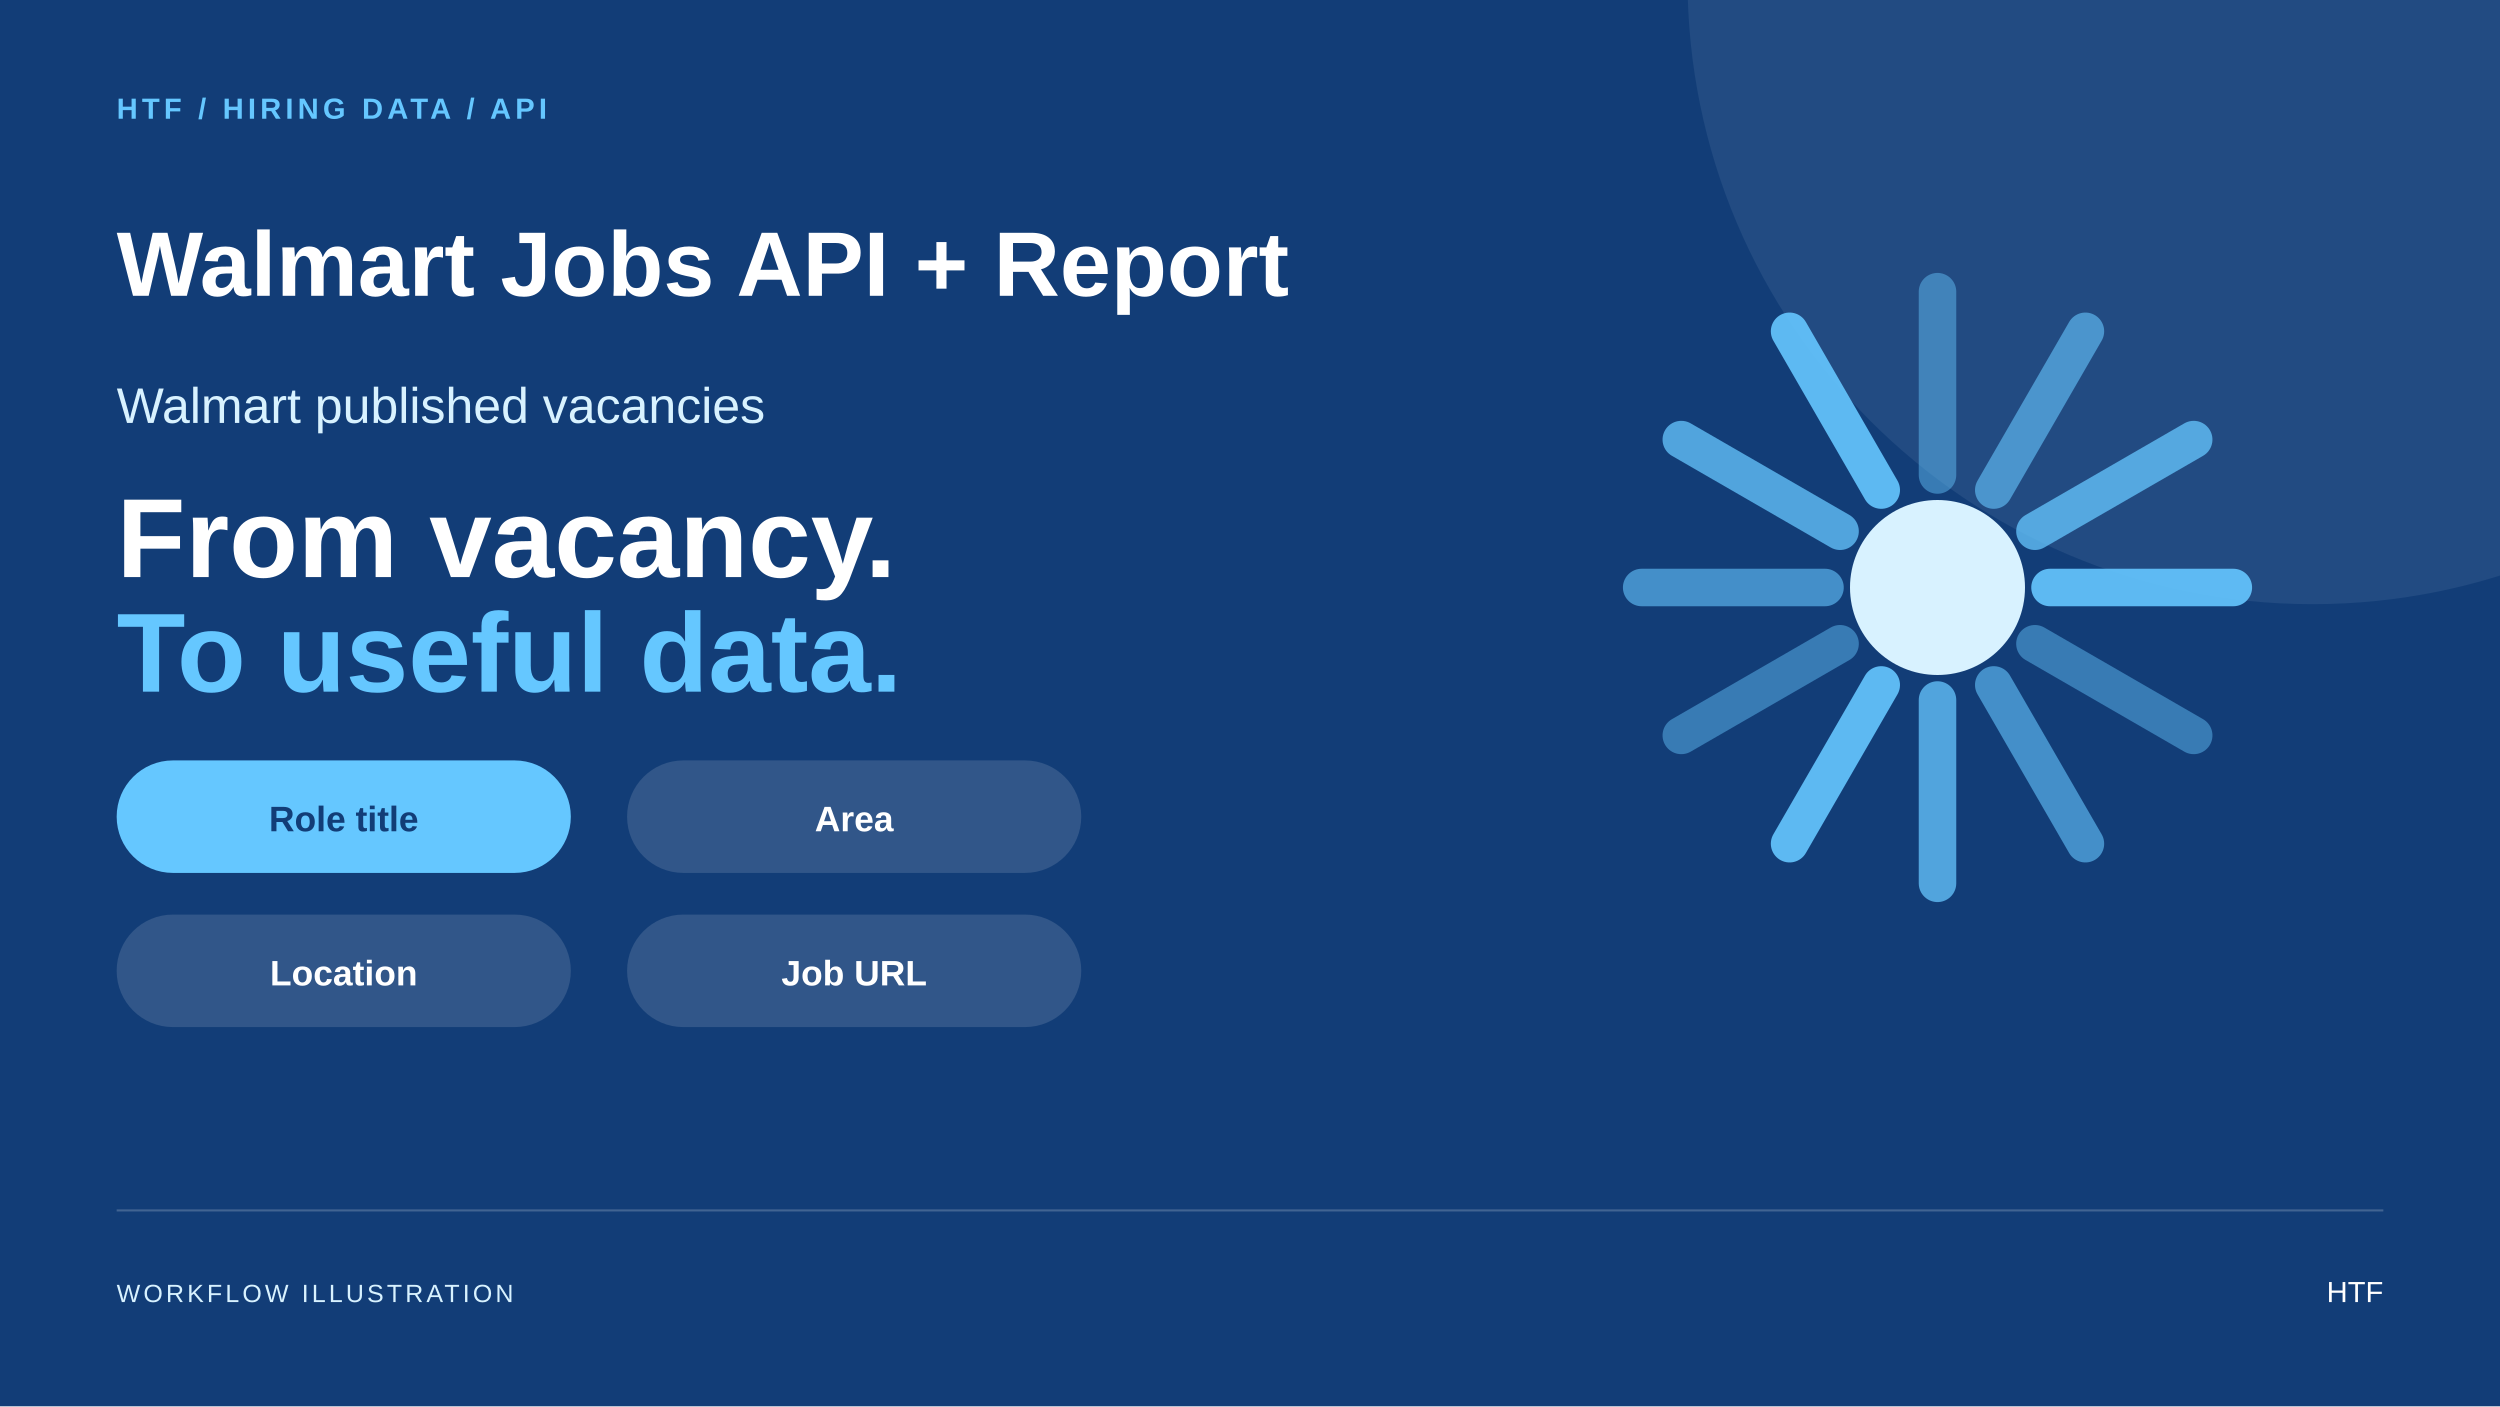
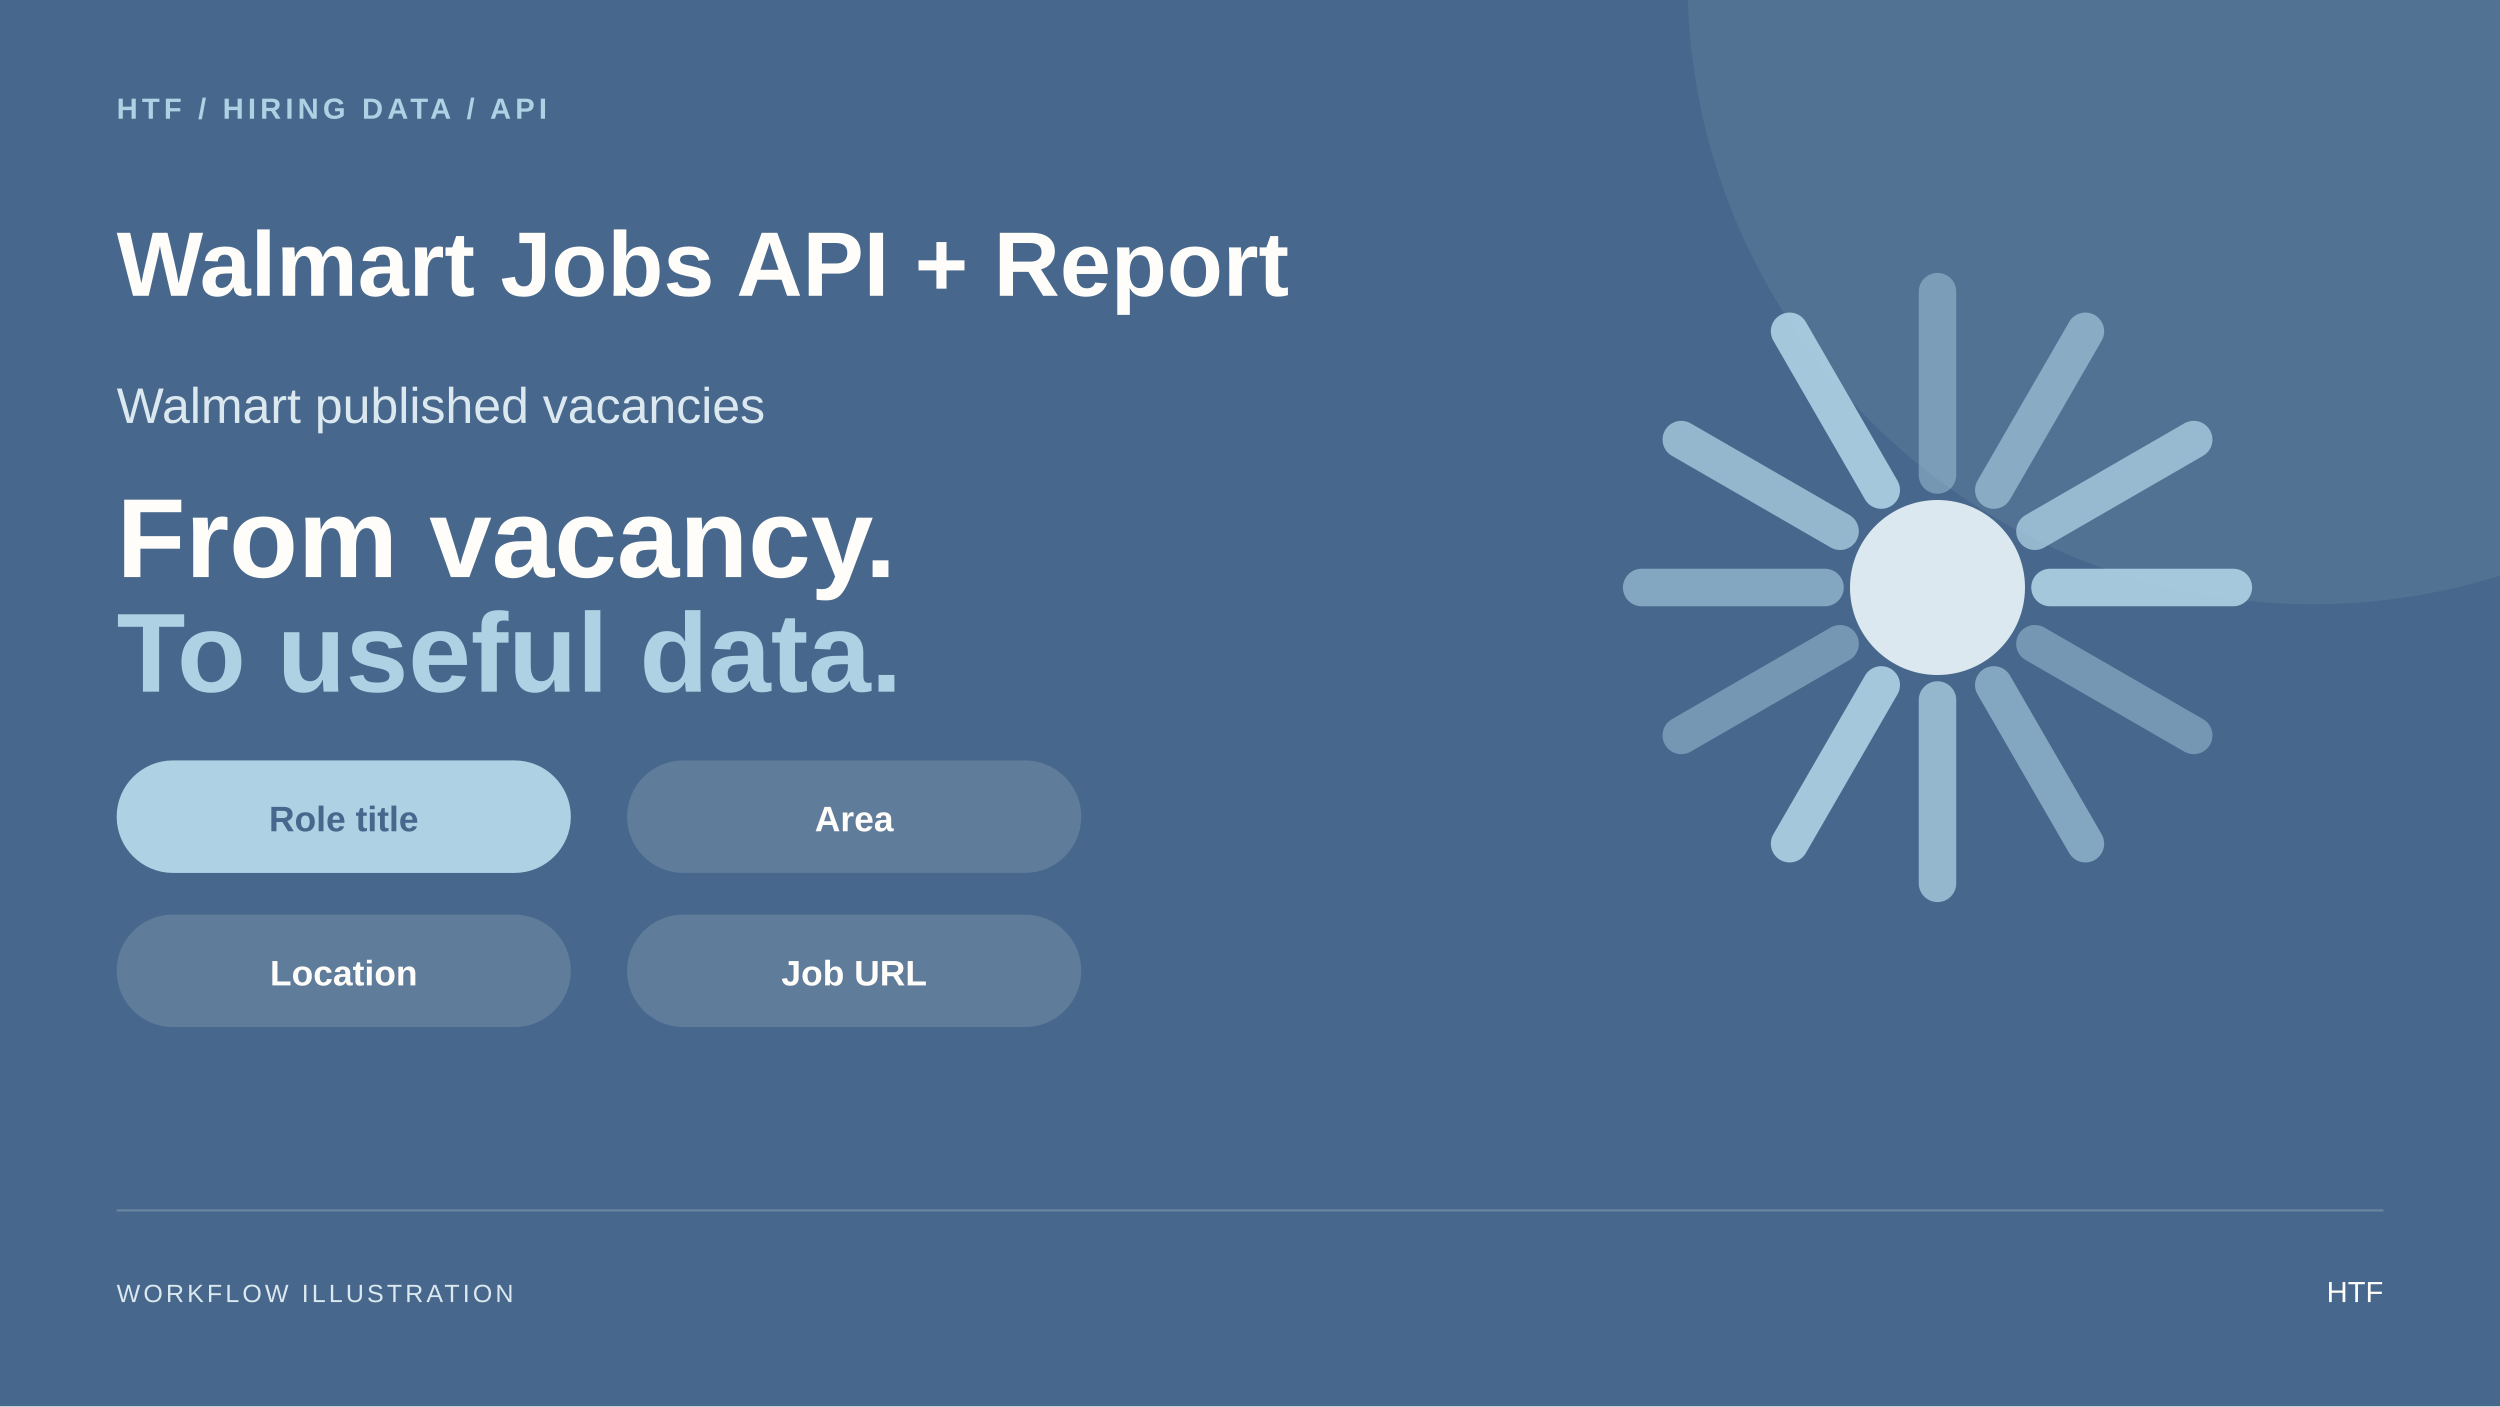
<svg xmlns="http://www.w3.org/2000/svg" width="1200" height="675" viewBox="0 0 1200 675" role="img">
-   <rect width="1200" height="675" fill="#123d77" />
-   <circle cx="1110" cy="-10" r="300" fill="#d8f2ff" opacity=".08" />
-   <text x="56" y="57" fill="#65c7ff" font-family="Arial,sans-serif" font-size="14" font-weight="700" letter-spacing="2">HTF / HIRING DATA / API</text>
-   <text x="56" y="142" fill="#ffffff" font-family="Arial,sans-serif" font-size="44" font-weight="700">Walmart Jobs API + Report</text>
-   <text x="56" y="203" fill="#d8f2ff" font-family="Arial,sans-serif" font-size="24">Walmart published vacancies</text>
-   <text x="56" y="277" fill="#ffffff" font-family="Arial,sans-serif" font-size="54" font-weight="700">From vacancy.</text>
-   <text x="56" y="332" fill="#65c7ff" font-family="Arial,sans-serif" font-size="54" font-weight="700">To useful data.</text>
+   <rect width="1200" height="675" fill="#47688c" />
+   <circle cx="1110" cy="-10" r="300" fill="#dce8ef" opacity=".08" />
+   <text x="56" y="57" fill="#aed1e4" font-family="Arial,sans-serif" font-size="14" font-weight="700" letter-spacing="2">HTF / HIRING DATA / API</text>
+   <text x="56" y="142" fill="#fffdfa" font-family="Arial,sans-serif" font-size="44" font-weight="700">Walmart Jobs API + Report</text>
+   <text x="56" y="203" fill="#dce8ef" font-family="Arial,sans-serif" font-size="24">Walmart published vacancies</text>
+   <text x="56" y="277" fill="#fffdfa" font-family="Arial,sans-serif" font-size="54" font-weight="700">From vacancy.</text>
+   <text x="56" y="332" fill="#aed1e4" font-family="Arial,sans-serif" font-size="54" font-weight="700">To useful data.</text>
  <g transform="translate(56 365)">
-     <rect width="218" height="54" rx="27" fill="#65c7ff" />
-     <text x="109" y="34" text-anchor="middle" fill="#123d77" font-family="Arial,sans-serif" font-size="17" font-weight="700">Role title</text>
+     <rect width="218" height="54" rx="27" fill="#aed1e4" />
+     <text x="109" y="34" text-anchor="middle" fill="#47688c" font-family="Arial,sans-serif" font-size="17" font-weight="700">Role title</text>
  </g>
  <g transform="translate(301 365)">
    <rect width="218" height="54" rx="27" fill="rgba(255,255,255,.13)" />
-     <text x="109" y="34" text-anchor="middle" fill="#ffffff" font-family="Arial,sans-serif" font-size="17" font-weight="700">Area</text>
+     <text x="109" y="34" text-anchor="middle" fill="#fffdfa" font-family="Arial,sans-serif" font-size="17" font-weight="700">Area</text>
  </g>
  <g transform="translate(56 439)">
    <rect width="218" height="54" rx="27" fill="rgba(255,255,255,.13)" />
-     <text x="109" y="34" text-anchor="middle" fill="#ffffff" font-family="Arial,sans-serif" font-size="17" font-weight="700">Location</text>
+     <text x="109" y="34" text-anchor="middle" fill="#fffdfa" font-family="Arial,sans-serif" font-size="17" font-weight="700">Location</text>
  </g>
  <g transform="translate(301 439)">
    <rect width="218" height="54" rx="27" fill="rgba(255,255,255,.13)" />
-     <text x="109" y="34" text-anchor="middle" fill="#ffffff" font-family="Arial,sans-serif" font-size="17" font-weight="700">Job URL</text>
+     <text x="109" y="34" text-anchor="middle" fill="#fffdfa" font-family="Arial,sans-serif" font-size="17" font-weight="700">Job URL</text>
  </g>
-   <g transform="translate(930 282)" stroke="#65c7ff" stroke-width="18" stroke-linecap="round">
+   <g transform="translate(930 282)" stroke="#aed1e4" stroke-width="18" stroke-linecap="round">
    <path d="M0-54V-142" transform="rotate(0)" opacity="0.45" />
    <path d="M0-54V-142" transform="rotate(30)" opacity="0.6" />
    <path d="M0-54V-142" transform="rotate(60)" opacity="0.75" />
    <path d="M0-54V-142" transform="rotate(90)" opacity="0.9" />
    <path d="M0-54V-142" transform="rotate(120)" opacity="0.45" />
    <path d="M0-54V-142" transform="rotate(150)" opacity="0.6" />
    <path d="M0-54V-142" transform="rotate(180)" opacity="0.75" />
    <path d="M0-54V-142" transform="rotate(210)" opacity="0.9" />
    <path d="M0-54V-142" transform="rotate(240)" opacity="0.45" />
    <path d="M0-54V-142" transform="rotate(270)" opacity="0.6" />
    <path d="M0-54V-142" transform="rotate(300)" opacity="0.75" />
    <path d="M0-54V-142" transform="rotate(330)" opacity="0.9" />
-     <circle r="42" fill="#d8f2ff" stroke="none" />
+     <circle r="42" fill="#dce8ef" stroke="none" />
  </g>
-   <path d="M56 581H1144" stroke="#ffffff" opacity=".2" />
-   <text x="56" y="625" fill="#d8f2ff" font-family="Arial,sans-serif" font-size="12" letter-spacing="1.5">WORKFLOW ILLUSTRATION</text>
-   <text x="1144" y="625" fill="#ffffff" font-family="Arial,sans-serif" font-size="14" text-anchor="end">HTF</text>
+   <path d="M56 581H1144" stroke="#fffdfa" opacity=".2" />
+   <text x="56" y="625" fill="#dce8ef" font-family="Arial,sans-serif" font-size="12" letter-spacing="1.5">WORKFLOW ILLUSTRATION</text>
+   <text x="1144" y="625" fill="#fffdfa" font-family="Arial,sans-serif" font-size="14" text-anchor="end">HTF</text>
</svg>
